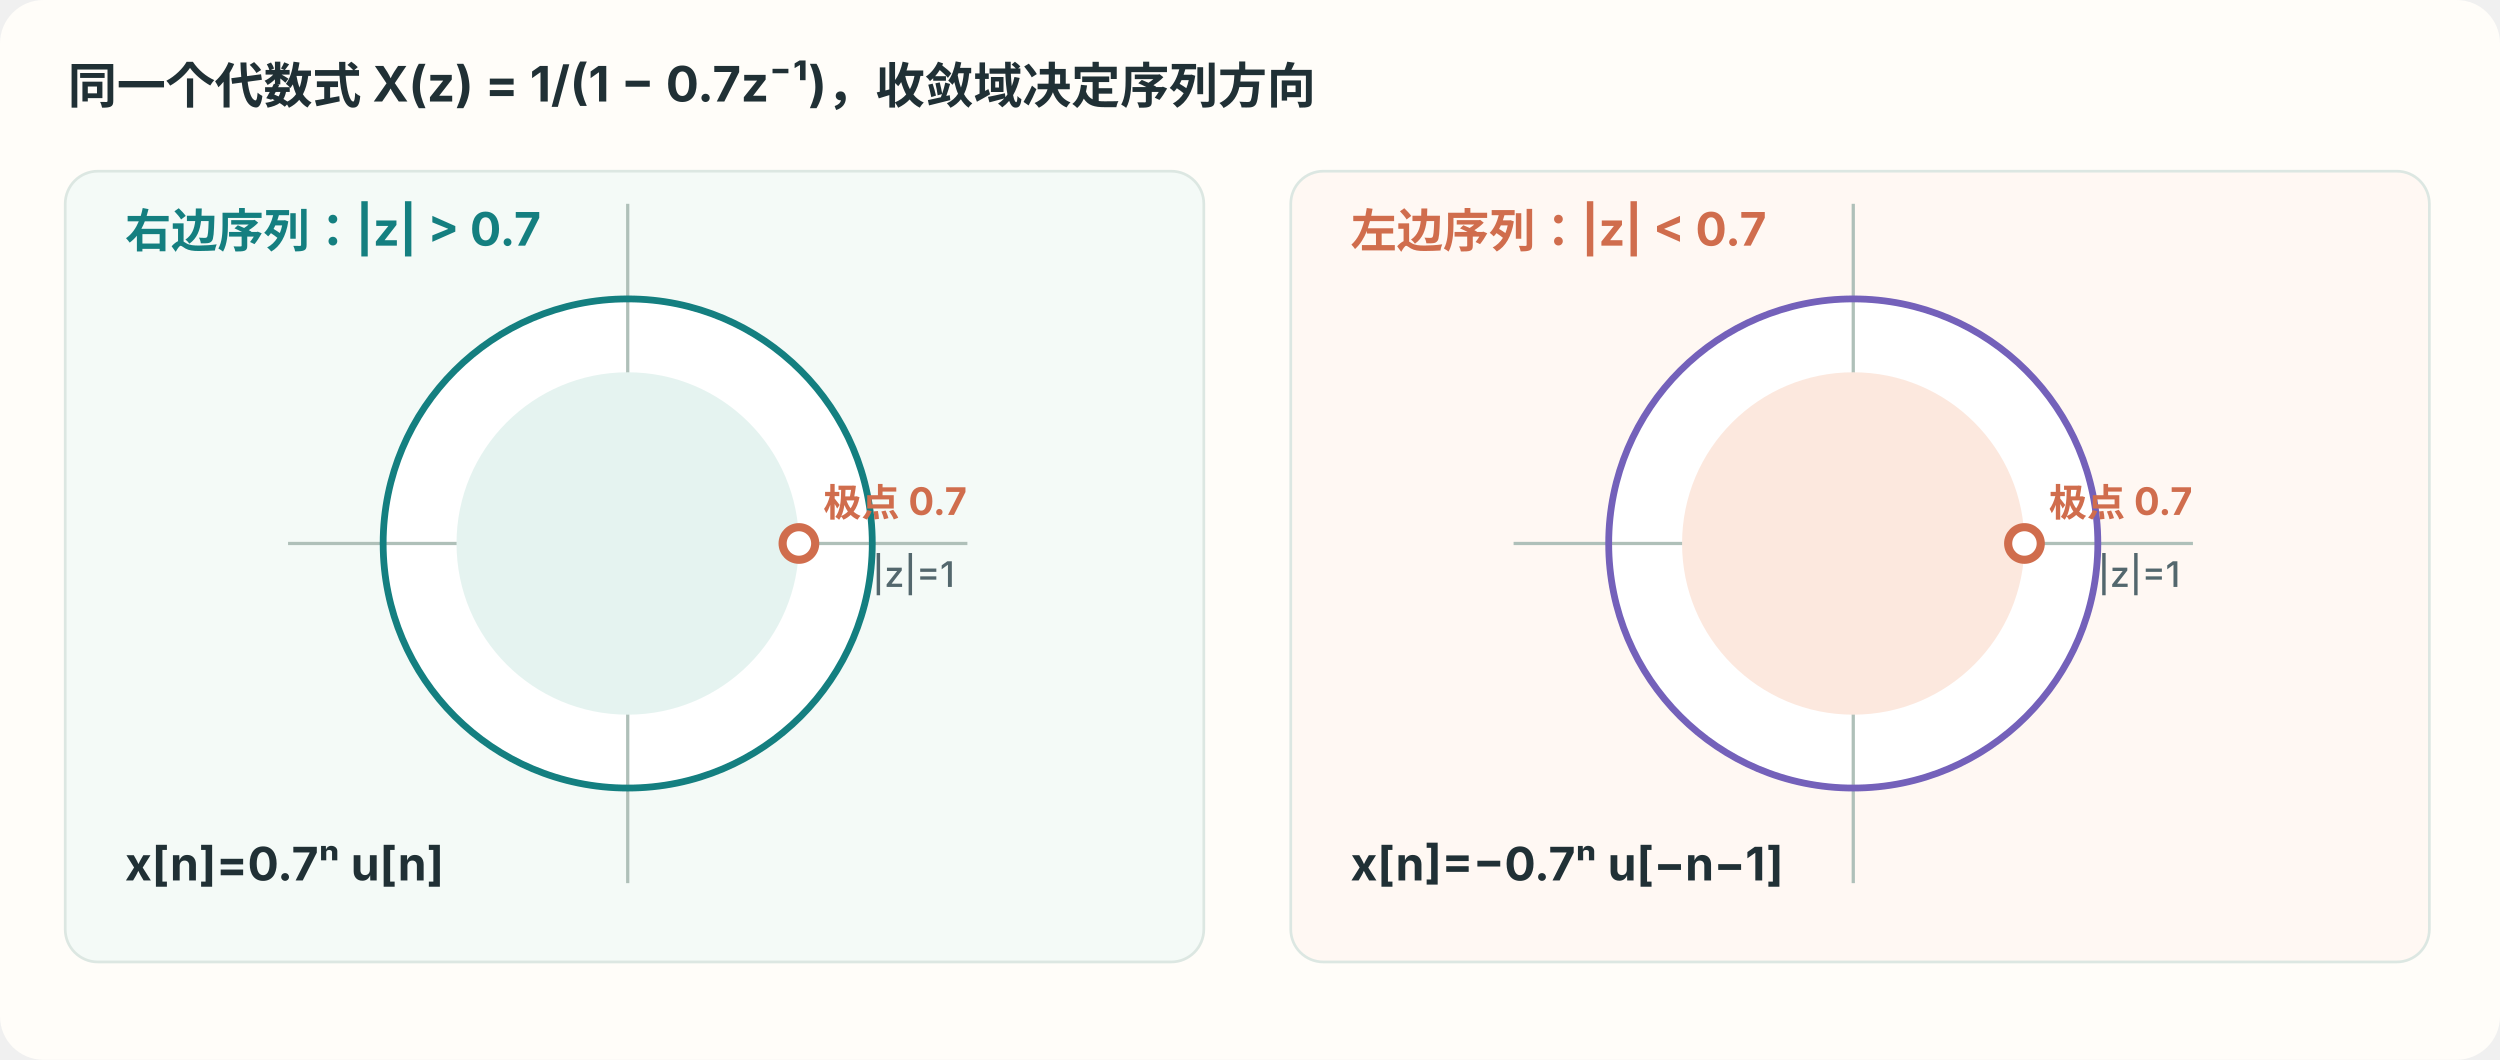
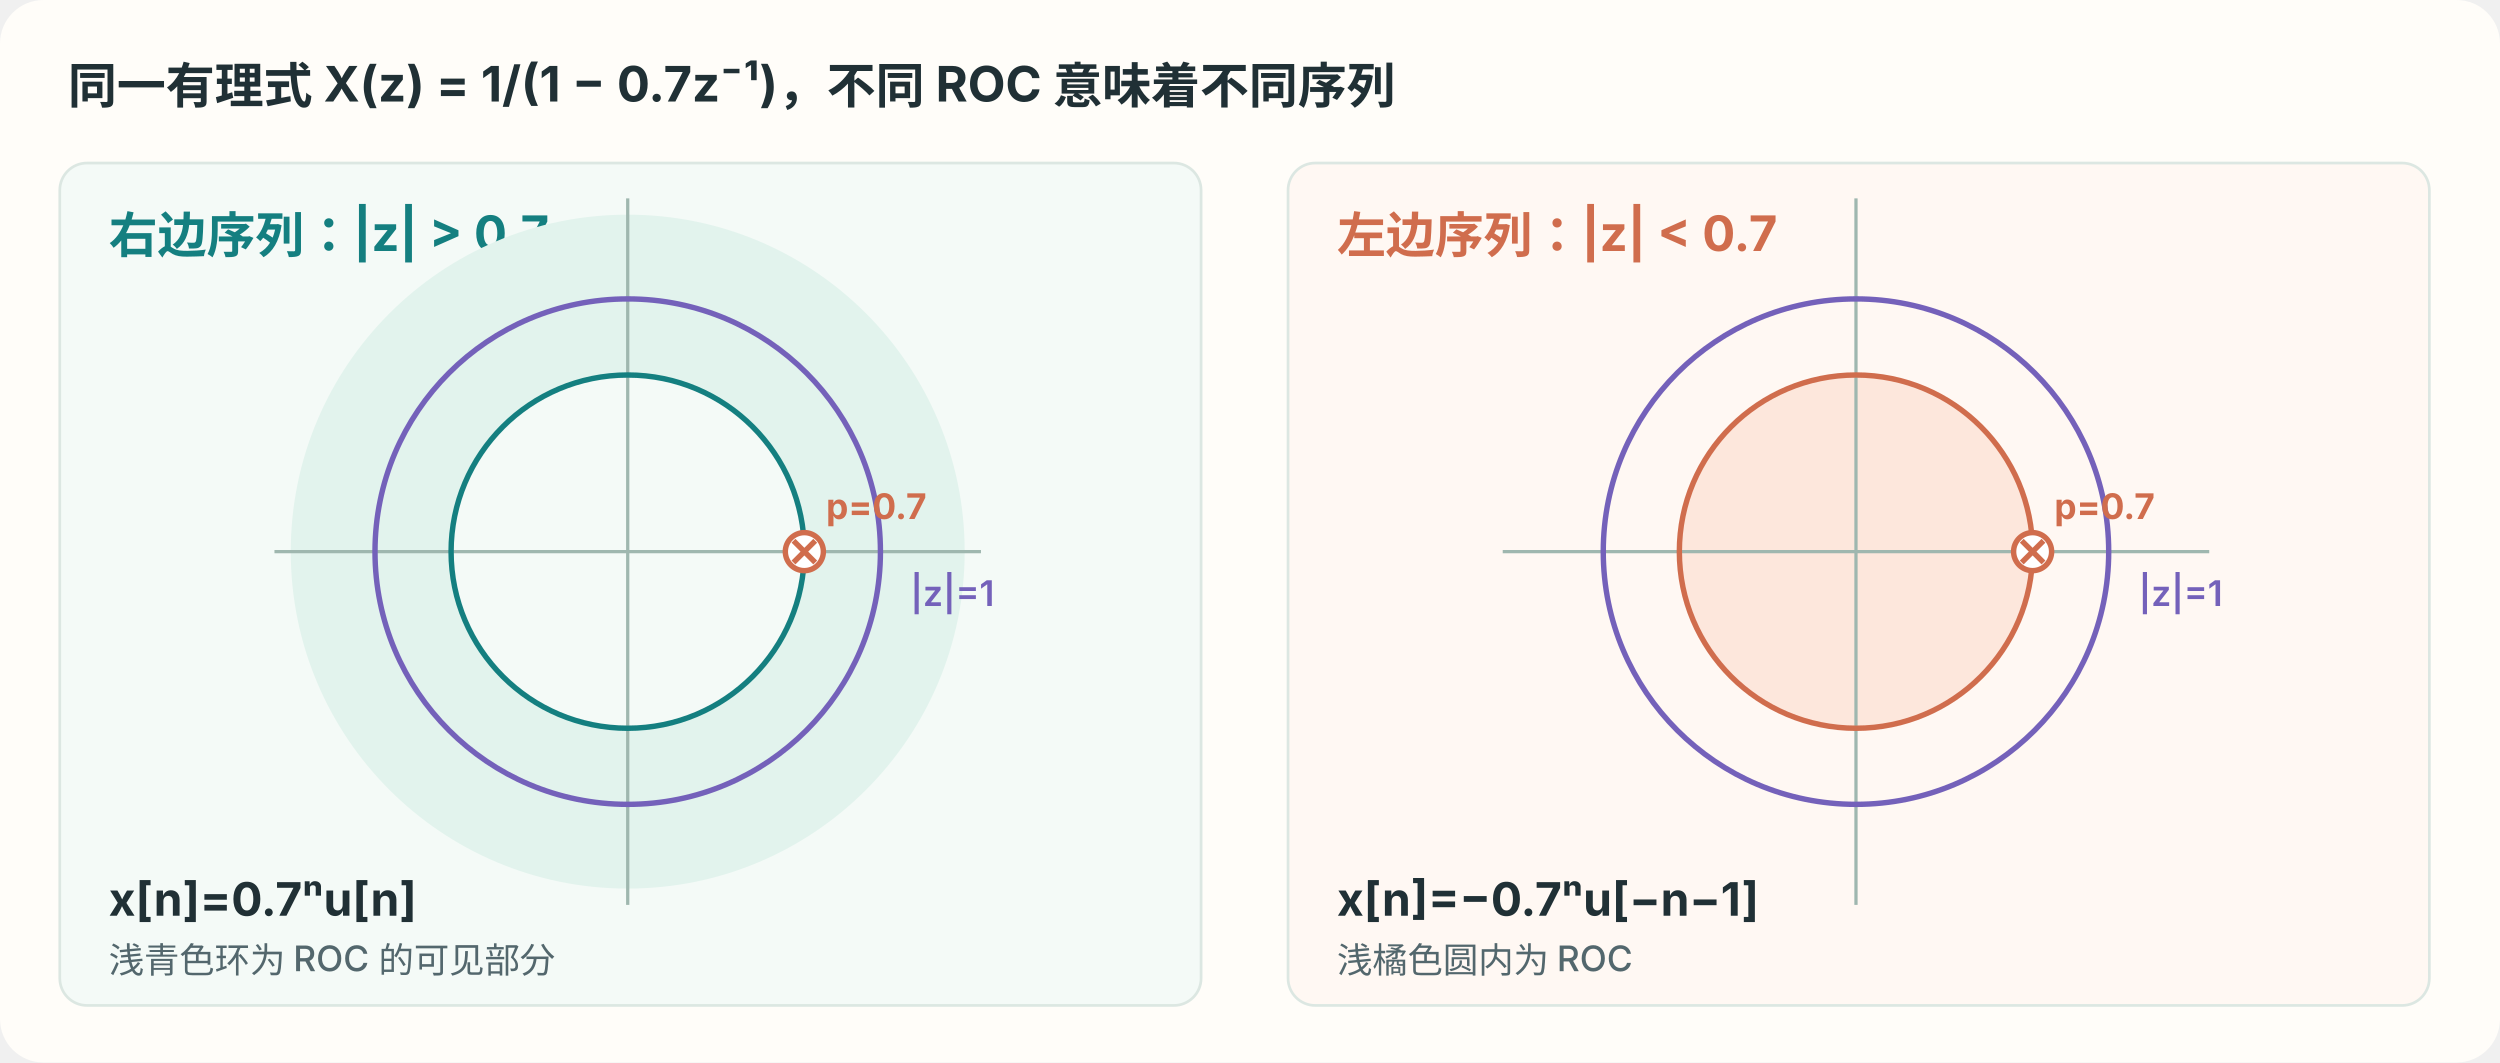
- <svg xmlns="http://www.w3.org/2000/svg" role="img" aria-labelledby="title desc" viewBox="0 0 920 390">
-   <rect width="920" height="390" rx="16" fill="#fffdf9" />
-   <text x="25" y="38" font-size="18" fill="#203035" font-weight="710" text-anchor="start" font-family="Inter,system-ui,-apple-system,PingFang SC,Microsoft YaHei,sans-serif">同一个代数式 X(z) = 1/(1 − 0.7z⁻¹)，收敛域决定序列方向</text>
-   <rect x="24" y="63" width="419" height="291" rx="12" fill="#f4faf7" stroke="#dce7e2" />
-   <circle cx="231" cy="200" r="90" fill="#fff" stroke="#adc4bc" stroke-width="2" />
-   <line x1="106" y1="200" x2="356" y2="200" stroke="#afc0b9" stroke-width="1.2" />
-   <line x1="231" y1="75" x2="231" y2="325" stroke="#afc0b9" stroke-width="1.2" />
-   <circle cx="231" cy="200" r="63" fill="#e5f3f0" stroke="none" stroke-width="1" />
-   <circle cx="231" cy="200" r="90" fill="none" stroke="#147f80" stroke-width="2.5" />
-   <text x="46" y="91" font-size="17" fill="#147f80" font-weight="750" text-anchor="start" font-family="Inter,system-ui,-apple-system,PingFang SC,Microsoft YaHei,sans-serif">右边序列：|z| &gt; 0.7</text>
-   <text x="46" y="324" font-size="17" fill="#203035" font-weight="700" text-anchor="start" font-family="Inter,system-ui,-apple-system,PingFang SC,Microsoft YaHei,sans-serif">x[n]=0.7ⁿ u[n]</text>
-   <circle cx="294" cy="200" r="6" fill="#fff" stroke="#d06d4d" stroke-width="3" />
-   <text x="303" y="190" font-size="14" fill="#d06d4d" font-weight="690" text-anchor="start" font-family="Inter,system-ui,-apple-system,PingFang SC,Microsoft YaHei,sans-serif">极点 0.7</text>
-   <text x="321" y="216" font-size="13" fill="#53676d" font-weight="500" text-anchor="start" font-family="Inter,system-ui,-apple-system,PingFang SC,Microsoft YaHei,sans-serif">|z|=1</text>
-   <rect x="475" y="63" width="419" height="291" rx="12" fill="#fff8f3" stroke="#dce7e2" />
-   <circle cx="682" cy="200" r="90" fill="#fff" stroke="#adc4bc" stroke-width="2" />
-   <line x1="557" y1="200" x2="807" y2="200" stroke="#afc0b9" stroke-width="1.2" />
-   <line x1="682" y1="75" x2="682" y2="325" stroke="#afc0b9" stroke-width="1.2" />
-   <circle cx="682" cy="200" r="63" fill="#fce8de" stroke="none" stroke-width="1" />
-   <circle cx="682" cy="200" r="90" fill="none" stroke="#7461ba" stroke-width="2.5" />
-   <text x="497" y="91" font-size="17" fill="#d06d4d" font-weight="750" text-anchor="start" font-family="Inter,system-ui,-apple-system,PingFang SC,Microsoft YaHei,sans-serif">左边序列：|z| &lt; 0.7</text>
-   <text x="497" y="324" font-size="17" fill="#203035" font-weight="700" text-anchor="start" font-family="Inter,system-ui,-apple-system,PingFang SC,Microsoft YaHei,sans-serif">x[n]=−0.7ⁿ u[−n−1]</text>
-   <circle cx="745" cy="200" r="6" fill="#fff" stroke="#d06d4d" stroke-width="3" />
-   <text x="754" y="190" font-size="14" fill="#d06d4d" font-weight="690" text-anchor="start" font-family="Inter,system-ui,-apple-system,PingFang SC,Microsoft YaHei,sans-serif">极点 0.7</text>
-   <text x="772" y="216" font-size="13" fill="#53676d" font-weight="500" text-anchor="start" font-family="Inter,system-ui,-apple-system,PingFang SC,Microsoft YaHei,sans-serif">|z|=1</text>
+ <svg xmlns="http://www.w3.org/2000/svg" role="img" aria-labelledby="title desc" viewBox="0 0 920 391">
+   <rect width="920" height="391" rx="16" fill="#fffdf9" />
+   <text x="25" y="38" font-size="18" font-family="Inter,system-ui,PingFang SC,Microsoft YaHei,sans-serif" fill="#203035" font-weight="720" text-anchor="start">同一有理式 X(z) = 1/(1 − 0.7z⁻¹)，不同 ROC 意味着不同序列</text>
+   <rect x="22" y="60" width="420" height="310" rx="10" fill="#f4faf7" stroke="#dce7e2" />
+   <text x="40" y="93" font-size="18" font-family="Inter,system-ui,PingFang SC,Microsoft YaHei,sans-serif" fill="#147f80" font-weight="750" text-anchor="start">右边序列：|z| &gt; 0.7</text>
+   <circle cx="231" cy="203" r="124" fill="#e2f3ed" stroke="none" stroke-width="1" />
+   <circle cx="231" cy="203" r="65" fill="#f4faf7" stroke="#d5e8e0" stroke-width="1" />
+   <line x1="101" y1="203" x2="361" y2="203" stroke="#9fb7af" stroke-width="1.2" />
+   <line x1="231" y1="73" x2="231" y2="333" stroke="#9fb7af" stroke-width="1.2" />
+   <circle cx="231" cy="203" r="93" fill="none" stroke="#7461ba" stroke-width="2" />
+   <circle cx="231" cy="203" r="65" fill="none" stroke="#147f80" stroke-width="2" />
+   <circle cx="296" cy="203" r="7" fill="#fff" stroke="#d06d4d" stroke-width="2" />
+   <line x1="292" y1="199" x2="300" y2="207" stroke="#d06d4d" stroke-width="2" />
+   <line x1="300" y1="199" x2="292" y2="207" stroke="#d06d4d" stroke-width="2" />
+   <text x="304" y="191" font-size="13" font-family="Inter,system-ui,PingFang SC,Microsoft YaHei,sans-serif" fill="#d06d4d" font-weight="680" text-anchor="start">p=0.7</text>
+   <text x="335" y="223" font-size="13" font-family="Inter,system-ui,PingFang SC,Microsoft YaHei,sans-serif" fill="#7461ba" font-weight="590" text-anchor="start">|z|=1</text>
+   <text x="40" y="337" font-size="17" font-family="Inter,system-ui,PingFang SC,Microsoft YaHei,sans-serif" fill="#203035" font-weight="710" text-anchor="start">x[n]=0.7ⁿu[n]</text>
+   <text x="40" y="358" font-size="13" font-family="Inter,system-ui,PingFang SC,Microsoft YaHei,sans-serif" fill="#53676d" font-weight="470" text-anchor="start">浅青色环为 ROC 的可见部分</text>
+   <rect x="474" y="60" width="420" height="310" rx="10" fill="#fff8f3" stroke="#dce7e2" />
+   <text x="492" y="93" font-size="18" font-family="Inter,system-ui,PingFang SC,Microsoft YaHei,sans-serif" fill="#d06d4d" font-weight="750" text-anchor="start">左边序列：|z| &lt; 0.7</text>
+   <circle cx="683" cy="203" r="65" fill="#fde7dc" stroke="none" stroke-width="1" />
+   <line x1="553" y1="203" x2="813" y2="203" stroke="#9fb7af" stroke-width="1.2" />
+   <line x1="683" y1="73" x2="683" y2="333" stroke="#9fb7af" stroke-width="1.2" />
+   <circle cx="683" cy="203" r="93" fill="none" stroke="#7461ba" stroke-width="2" />
+   <circle cx="683" cy="203" r="65" fill="none" stroke="#d06d4d" stroke-width="2" />
+   <circle cx="748" cy="203" r="7" fill="#fff" stroke="#d06d4d" stroke-width="2" />
+   <line x1="744" y1="199" x2="752" y2="207" stroke="#d06d4d" stroke-width="2" />
+   <line x1="752" y1="199" x2="744" y2="207" stroke="#d06d4d" stroke-width="2" />
+   <text x="756" y="191" font-size="13" font-family="Inter,system-ui,PingFang SC,Microsoft YaHei,sans-serif" fill="#d06d4d" font-weight="680" text-anchor="start">p=0.7</text>
+   <text x="787" y="223" font-size="13" font-family="Inter,system-ui,PingFang SC,Microsoft YaHei,sans-serif" fill="#7461ba" font-weight="590" text-anchor="start">|z|=1</text>
+   <text x="492" y="337" font-size="17" font-family="Inter,system-ui,PingFang SC,Microsoft YaHei,sans-serif" fill="#203035" font-weight="710" text-anchor="start">x[n]=−0.7ⁿu[−n−1]</text>
+   <text x="492" y="358" font-size="13" font-family="Inter,system-ui,PingFang SC,Microsoft YaHei,sans-serif" fill="#53676d" font-weight="470" text-anchor="start">浅橘色圆内为 ROC</text>
</svg>
